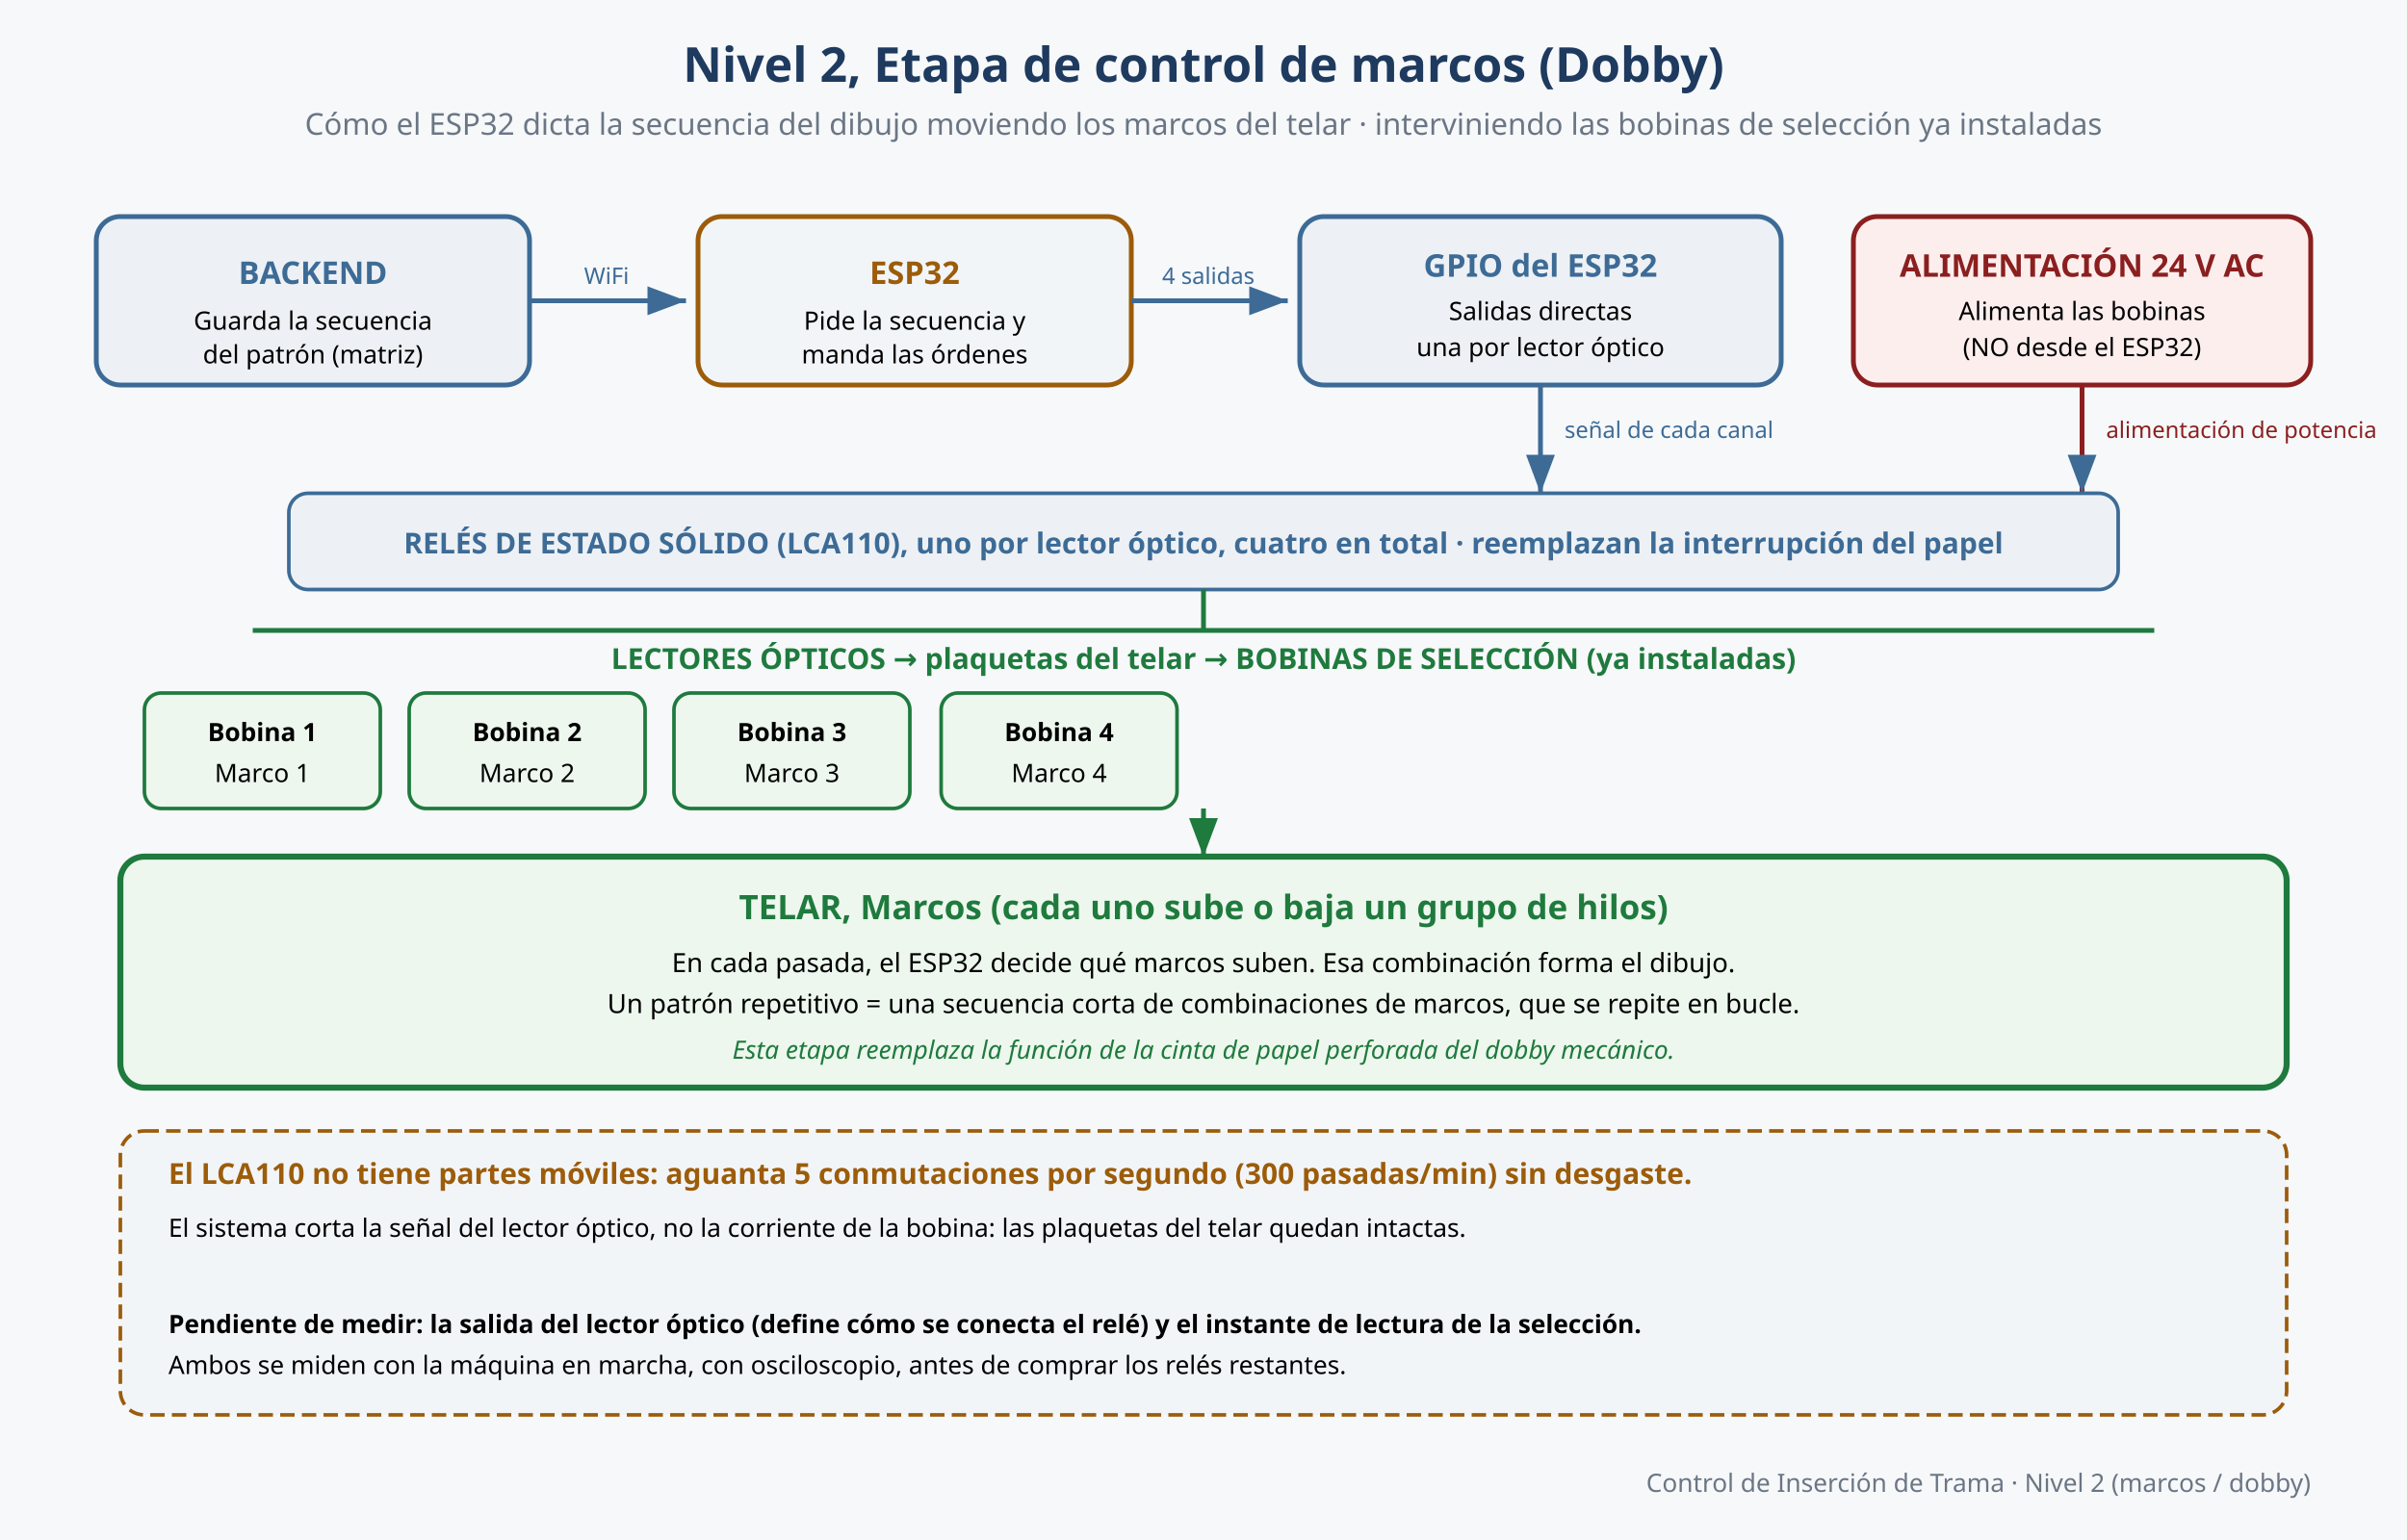
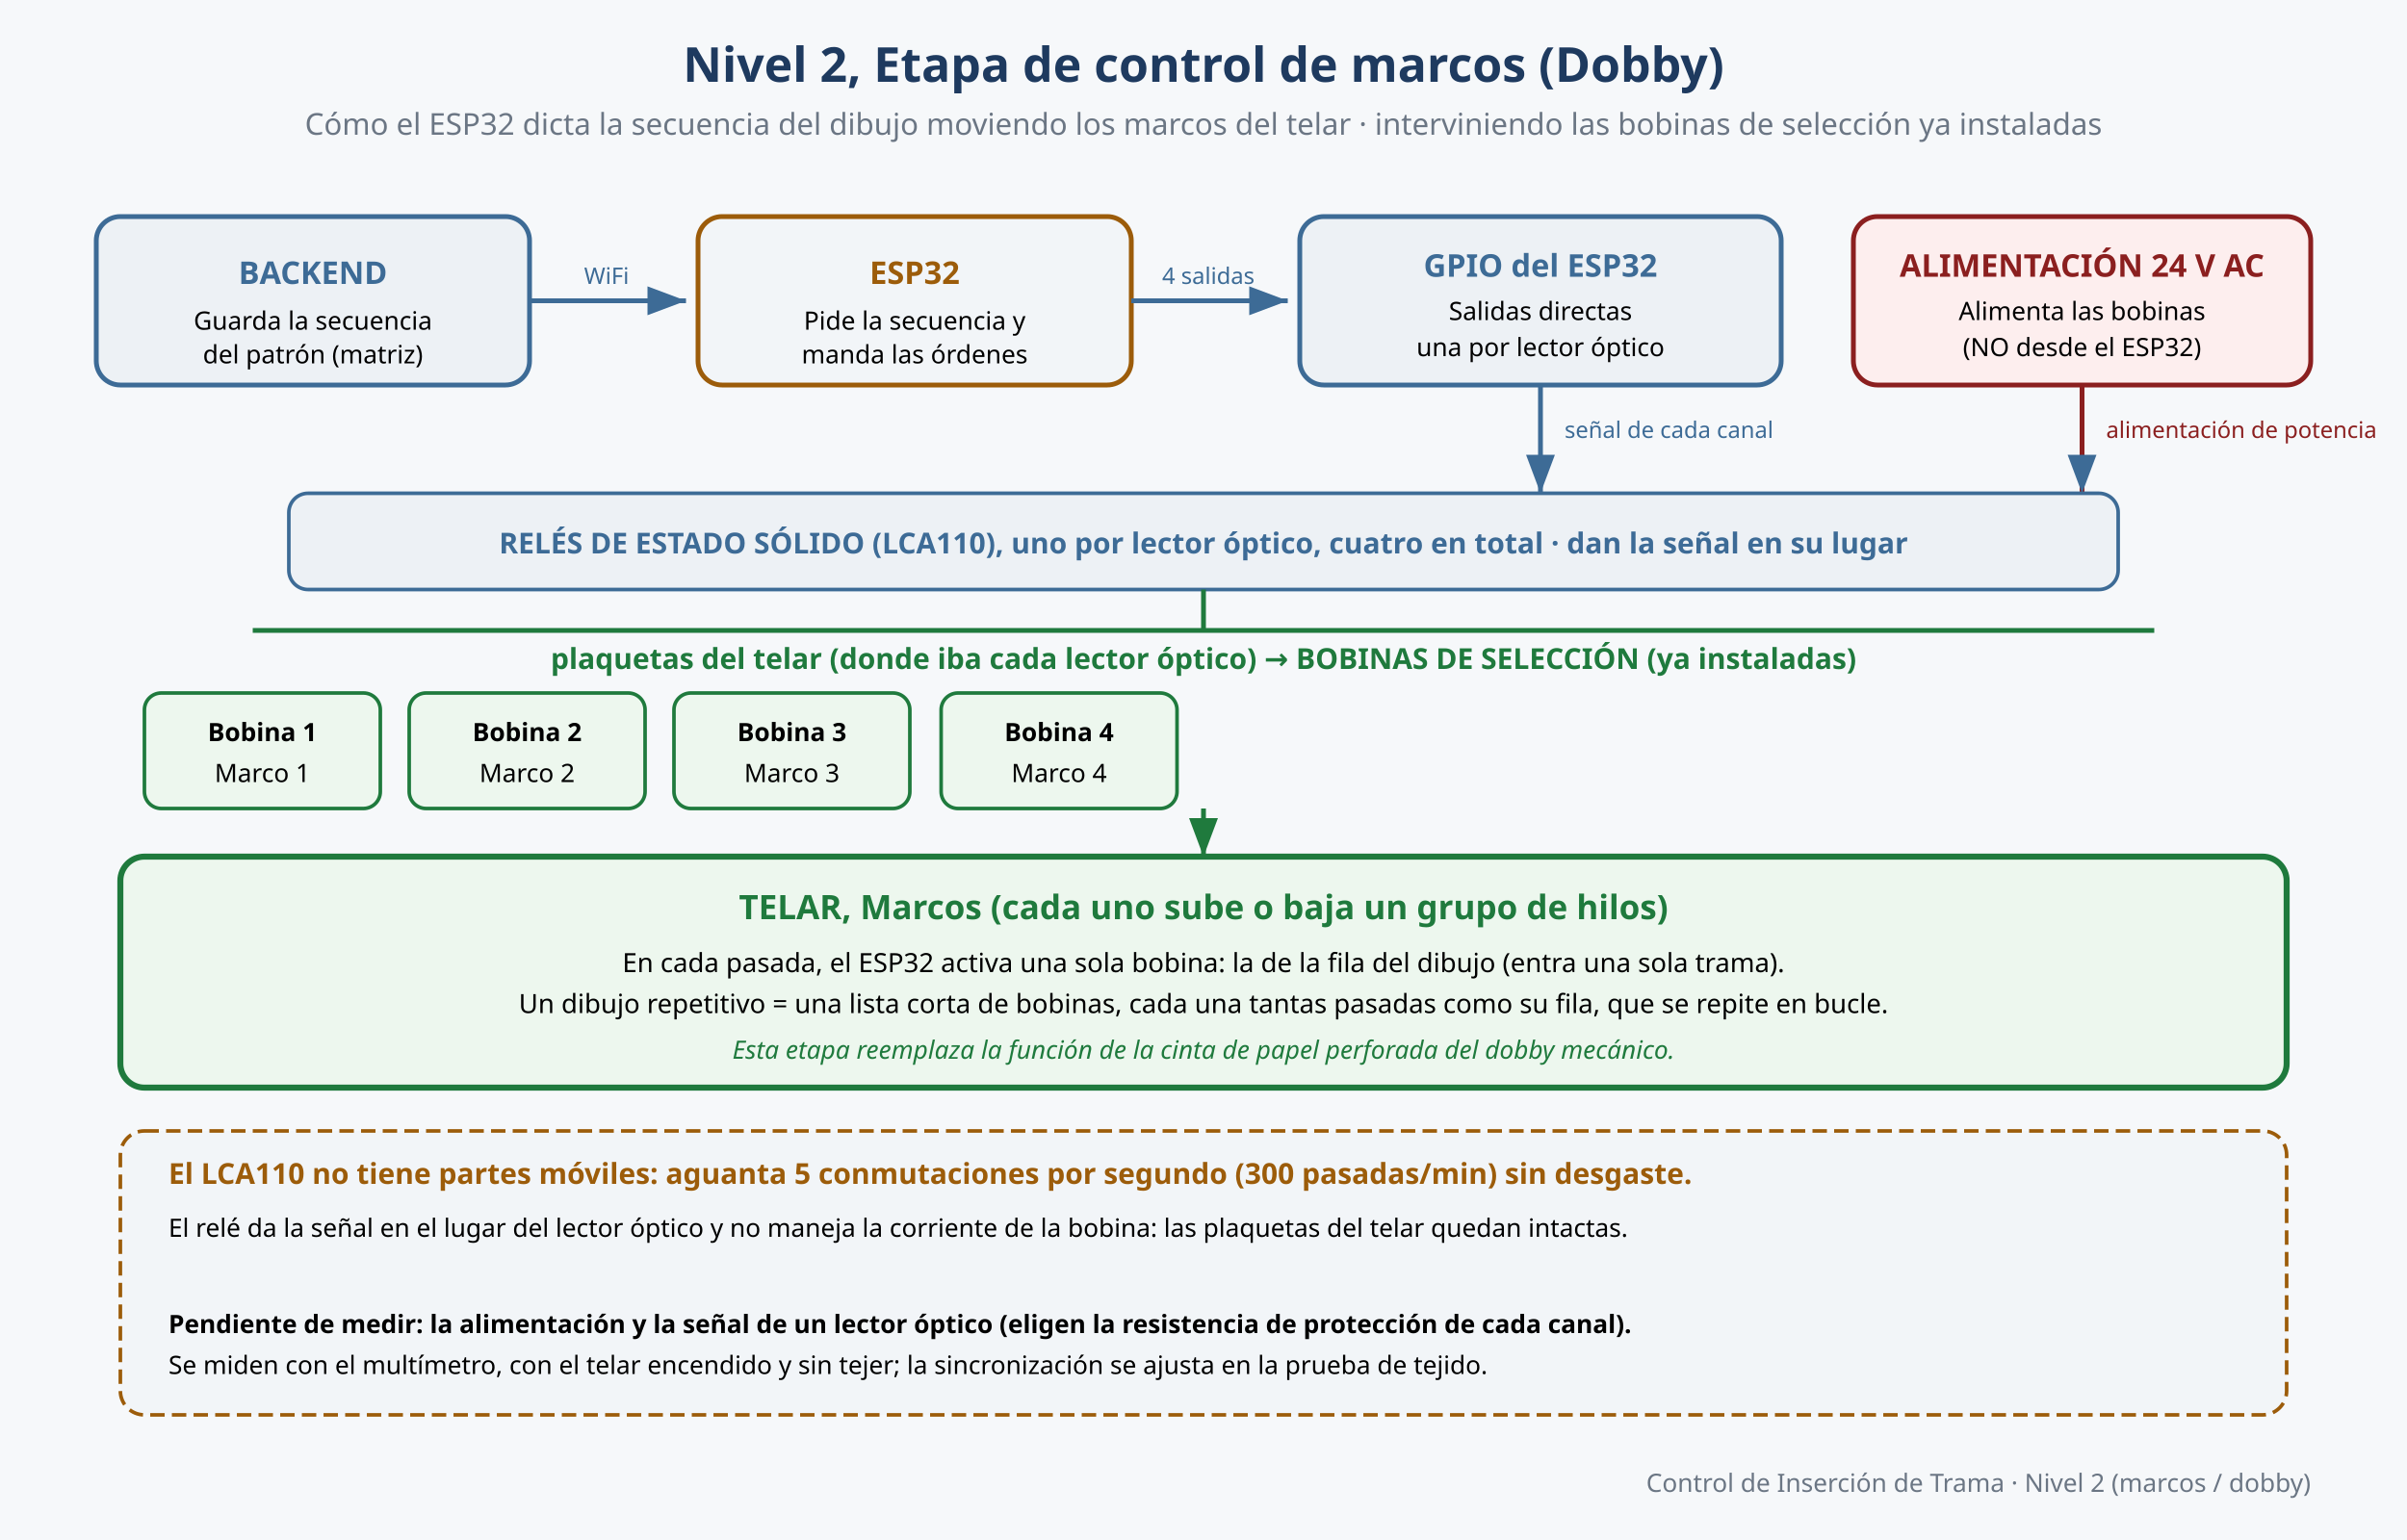
<svg xmlns="http://www.w3.org/2000/svg" viewBox="0 0 1000 640" font-family="IBM Plex Sans, system-ui, sans-serif">
  <defs>
    <marker id="fl" markerWidth="10" markerHeight="10" refX="8" refY="3" orient="auto">
      <path d="M0,0 L8,3 L0,6 Z" fill="#3D6B96" />
    </marker>
    <marker id="flg" markerWidth="10" markerHeight="10" refX="8" refY="3" orient="auto">
      <path d="M0,0 L8,3 L0,6 Z" fill="#1f7a3d" />
    </marker>
  </defs>
  <rect width="1000" height="640" fill="#F6F8FA" />
  <text x="500" y="34" text-anchor="middle" font-size="20" font-weight="bold" fill="#1E3A5F">Nivel 2, Etapa de control de marcos (Dobby)</text>
  <text x="500" y="56" text-anchor="middle" font-size="12.5" fill="#6B7684">Cómo el ESP32 dicta la secuencia del dibujo moviendo los marcos del telar · interviniendo las bobinas de selección ya instaladas</text>
  <rect x="40" y="90" width="180" height="70" rx="10" fill="#EDF1F5" stroke="#3D6B96" stroke-width="2" />
  <text x="130" y="118" text-anchor="middle" font-size="13" font-weight="bold" fill="#3D6B96">BACKEND</text>
  <text x="130" y="137" text-anchor="middle" font-size="10.5">Guarda la secuencia</text>
  <text x="130" y="151" text-anchor="middle" font-size="10.5">del patrón (matriz)</text>
  <line x1="220" y1="125" x2="285" y2="125" stroke="#3D6B96" stroke-width="2" marker-end="url(#fl)" />
  <text x="252" y="118" text-anchor="middle" font-size="9.5" fill="#3D6B96">WiFi</text>
  <rect x="290" y="90" width="180" height="70" rx="10" fill="#F2F5F8" stroke="#9C5C0A" stroke-width="2" />
  <text x="380" y="118" text-anchor="middle" font-size="13" font-weight="bold" fill="#9C5C0A">ESP32</text>
  <text x="380" y="137" text-anchor="middle" font-size="10.5">Pide la secuencia y</text>
  <text x="380" y="151" text-anchor="middle" font-size="10.5">manda las órdenes</text>
  <line x1="470" y1="125" x2="535" y2="125" stroke="#3D6B96" stroke-width="2" marker-end="url(#fl)" />
  <text x="502" y="118" text-anchor="middle" font-size="9.5" fill="#3D6B96">4 salidas</text>
  <rect x="540" y="90" width="200" height="70" rx="10" fill="#EDF1F5" stroke="#3D6B96" stroke-width="2" />
  <text x="640" y="115" text-anchor="middle" font-size="13" font-weight="bold" fill="#3D6B96">GPIO del ESP32</text>
  <text x="640" y="133" text-anchor="middle" font-size="10.5">Salidas directas</text>
  <text x="640" y="148" text-anchor="middle" font-size="10.5">una por lector óptico</text>
  <rect x="770" y="90" width="190" height="70" rx="10" fill="#fdeeee" stroke="#8b1f1f" stroke-width="2" />
  <text x="865" y="115" text-anchor="middle" font-size="13" font-weight="bold" fill="#8b1f1f">ALIMENTACIÓN 24 V AC</text>
  <text x="865" y="133" text-anchor="middle" font-size="10.5">Alimenta las bobinas</text>
  <text x="865" y="148" text-anchor="middle" font-size="10.5">(NO desde el ESP32)</text>
  <line x1="865" y1="160" x2="865" y2="205" stroke="#8b1f1f" stroke-width="2" marker-end="url(#fl)" />
  <text x="875" y="182" font-size="9.5" fill="#8b1f1f">alimentación de potencia</text>
  <rect x="120" y="205" width="760" height="40" rx="8" fill="#EDF1F5" stroke="#3D6B96" stroke-width="1.5" />
-   <text x="500" y="230" text-anchor="middle" font-size="12" font-weight="bold" fill="#3D6B96">RELÉS DE ESTADO SÓLIDO (LCA110), uno por lector óptico, cuatro en total · reemplazan la interrupción del papel</text>
+   <text x="500" y="230" text-anchor="middle" font-size="12" font-weight="bold" fill="#3D6B96">RELÉS DE ESTADO SÓLIDO (LCA110), uno por lector óptico, cuatro en total · dan la señal en su lugar</text>
  <line x1="640" y1="160" x2="640" y2="205" stroke="#3D6B96" stroke-width="2" marker-end="url(#fl)" />
  <text x="650" y="182" font-size="9.5" fill="#3D6B96">señal de cada canal</text>
  <line x1="500" y1="245" x2="500" y2="262" stroke="#1f7a3d" stroke-width="2" />
  <line x1="105" y1="262" x2="895" y2="262" stroke="#1f7a3d" stroke-width="2" />
-   <text x="500" y="278" text-anchor="middle" font-size="12" font-weight="bold" fill="#1f7a3d">LECTORES ÓPTICOS → plaquetas del telar → BOBINAS DE SELECCIÓN (ya instaladas)</text>
+   <text x="500" y="278" text-anchor="middle" font-size="12" font-weight="bold" fill="#1f7a3d">plaquetas del telar (donde iba cada lector óptico) → BOBINAS DE SELECCIÓN (ya instaladas)</text>
  <g font-size="10.5">
    <rect x="60" y="288" width="98" height="48" rx="7" fill="#edf7ee" stroke="#1f7a3d" stroke-width="1.5" />
    <text x="109" y="308" text-anchor="middle" font-weight="bold">Bobina 1</text>
    <text x="109" y="325" text-anchor="middle">Marco 1</text>
    <rect x="170" y="288" width="98" height="48" rx="7" fill="#edf7ee" stroke="#1f7a3d" stroke-width="1.5" />
    <text x="219" y="308" text-anchor="middle" font-weight="bold">Bobina 2</text>
    <text x="219" y="325" text-anchor="middle">Marco 2</text>
    <rect x="280" y="288" width="98" height="48" rx="7" fill="#edf7ee" stroke="#1f7a3d" stroke-width="1.5" />
    <text x="329" y="308" text-anchor="middle" font-weight="bold">Bobina 3</text>
    <text x="329" y="325" text-anchor="middle">Marco 3</text>
    <rect x="391" y="288" width="98" height="48" rx="7" fill="#edf7ee" stroke="#1f7a3d" stroke-width="1.5" />
    <text x="440" y="308" text-anchor="middle" font-weight="bold">Bobina 4</text>
    <text x="440" y="325" text-anchor="middle">Marco 4</text>
  </g>
  <line x1="500" y1="336" x2="500" y2="356" stroke="#1f7a3d" stroke-width="2" marker-end="url(#flg)" />
  <rect x="50" y="356" width="900" height="96" rx="10" fill="#edf7ee" stroke="#1f7a3d" stroke-width="2.5" />
  <text x="500" y="382" text-anchor="middle" font-size="14" font-weight="bold" fill="#1f7a3d">TELAR, Marcos (cada uno sube o baja un grupo de hilos)</text>
-   <text x="500" y="404" text-anchor="middle" font-size="11">En cada pasada, el ESP32 decide qué marcos suben. Esa combinación forma el dibujo.</text>
-   <text x="500" y="421" text-anchor="middle" font-size="11">Un patrón repetitivo = una secuencia corta de combinaciones de marcos, que se repite en bucle.</text>
+   <text x="500" y="404" text-anchor="middle" font-size="11">En cada pasada, el ESP32 activa una sola bobina: la de la fila del dibujo (entra una sola trama).</text>
+   <text x="500" y="421" text-anchor="middle" font-size="11">Un dibujo repetitivo = una lista corta de bobinas, cada una tantas pasadas como su fila, que se repite en bucle.</text>
  <text x="500" y="440" text-anchor="middle" font-size="10.5" font-style="italic" fill="#1f7a3d">Esta etapa reemplaza la función de la cinta de papel perforada del dobby mecánico.</text>
  <rect x="50" y="470" width="900" height="118" rx="10" fill="#F2F5F8" stroke="#9C5C0A" stroke-width="1.5" stroke-dasharray="6 3" />
  <text x="70" y="492" font-size="12" font-weight="bold" fill="#9C5C0A">El LCA110 no tiene partes móviles: aguanta 5 conmutaciones por segundo (300 pasadas/min) sin desgaste.</text>
-   <text x="70" y="514" font-size="10.5">El sistema corta la señal del lector óptico, no la corriente de la bobina: las plaquetas del telar quedan intactas.</text>
-   <text x="70" y="554" font-size="10.5" font-weight="bold">Pendiente de medir: la salida del lector óptico (define cómo se conecta el relé) y el instante de lectura de la selección.</text>
-   <text x="70" y="571" font-size="10.5">Ambos se miden con la máquina en marcha, con osciloscopio, antes de comprar los relés restantes.</text>
+   <text x="70" y="514" font-size="10.5">El relé da la señal en el lugar del lector óptico y no maneja la corriente de la bobina: las plaquetas del telar quedan intactas.</text>
+   <text x="70" y="554" font-size="10.5" font-weight="bold">Pendiente de medir: la alimentación y la señal de un lector óptico (eligen la resistencia de protección de cada canal).</text>
+   <text x="70" y="571" font-size="10.5">Se miden con el multímetro, con el telar encendido y sin tejer; la sincronización se ajusta en la prueba de tejido.</text>
  <text x="960" y="620" text-anchor="end" font-size="10.5" fill="#6B7684">Control de Inserción de Trama · Nivel 2 (marcos / dobby)</text>
</svg>
